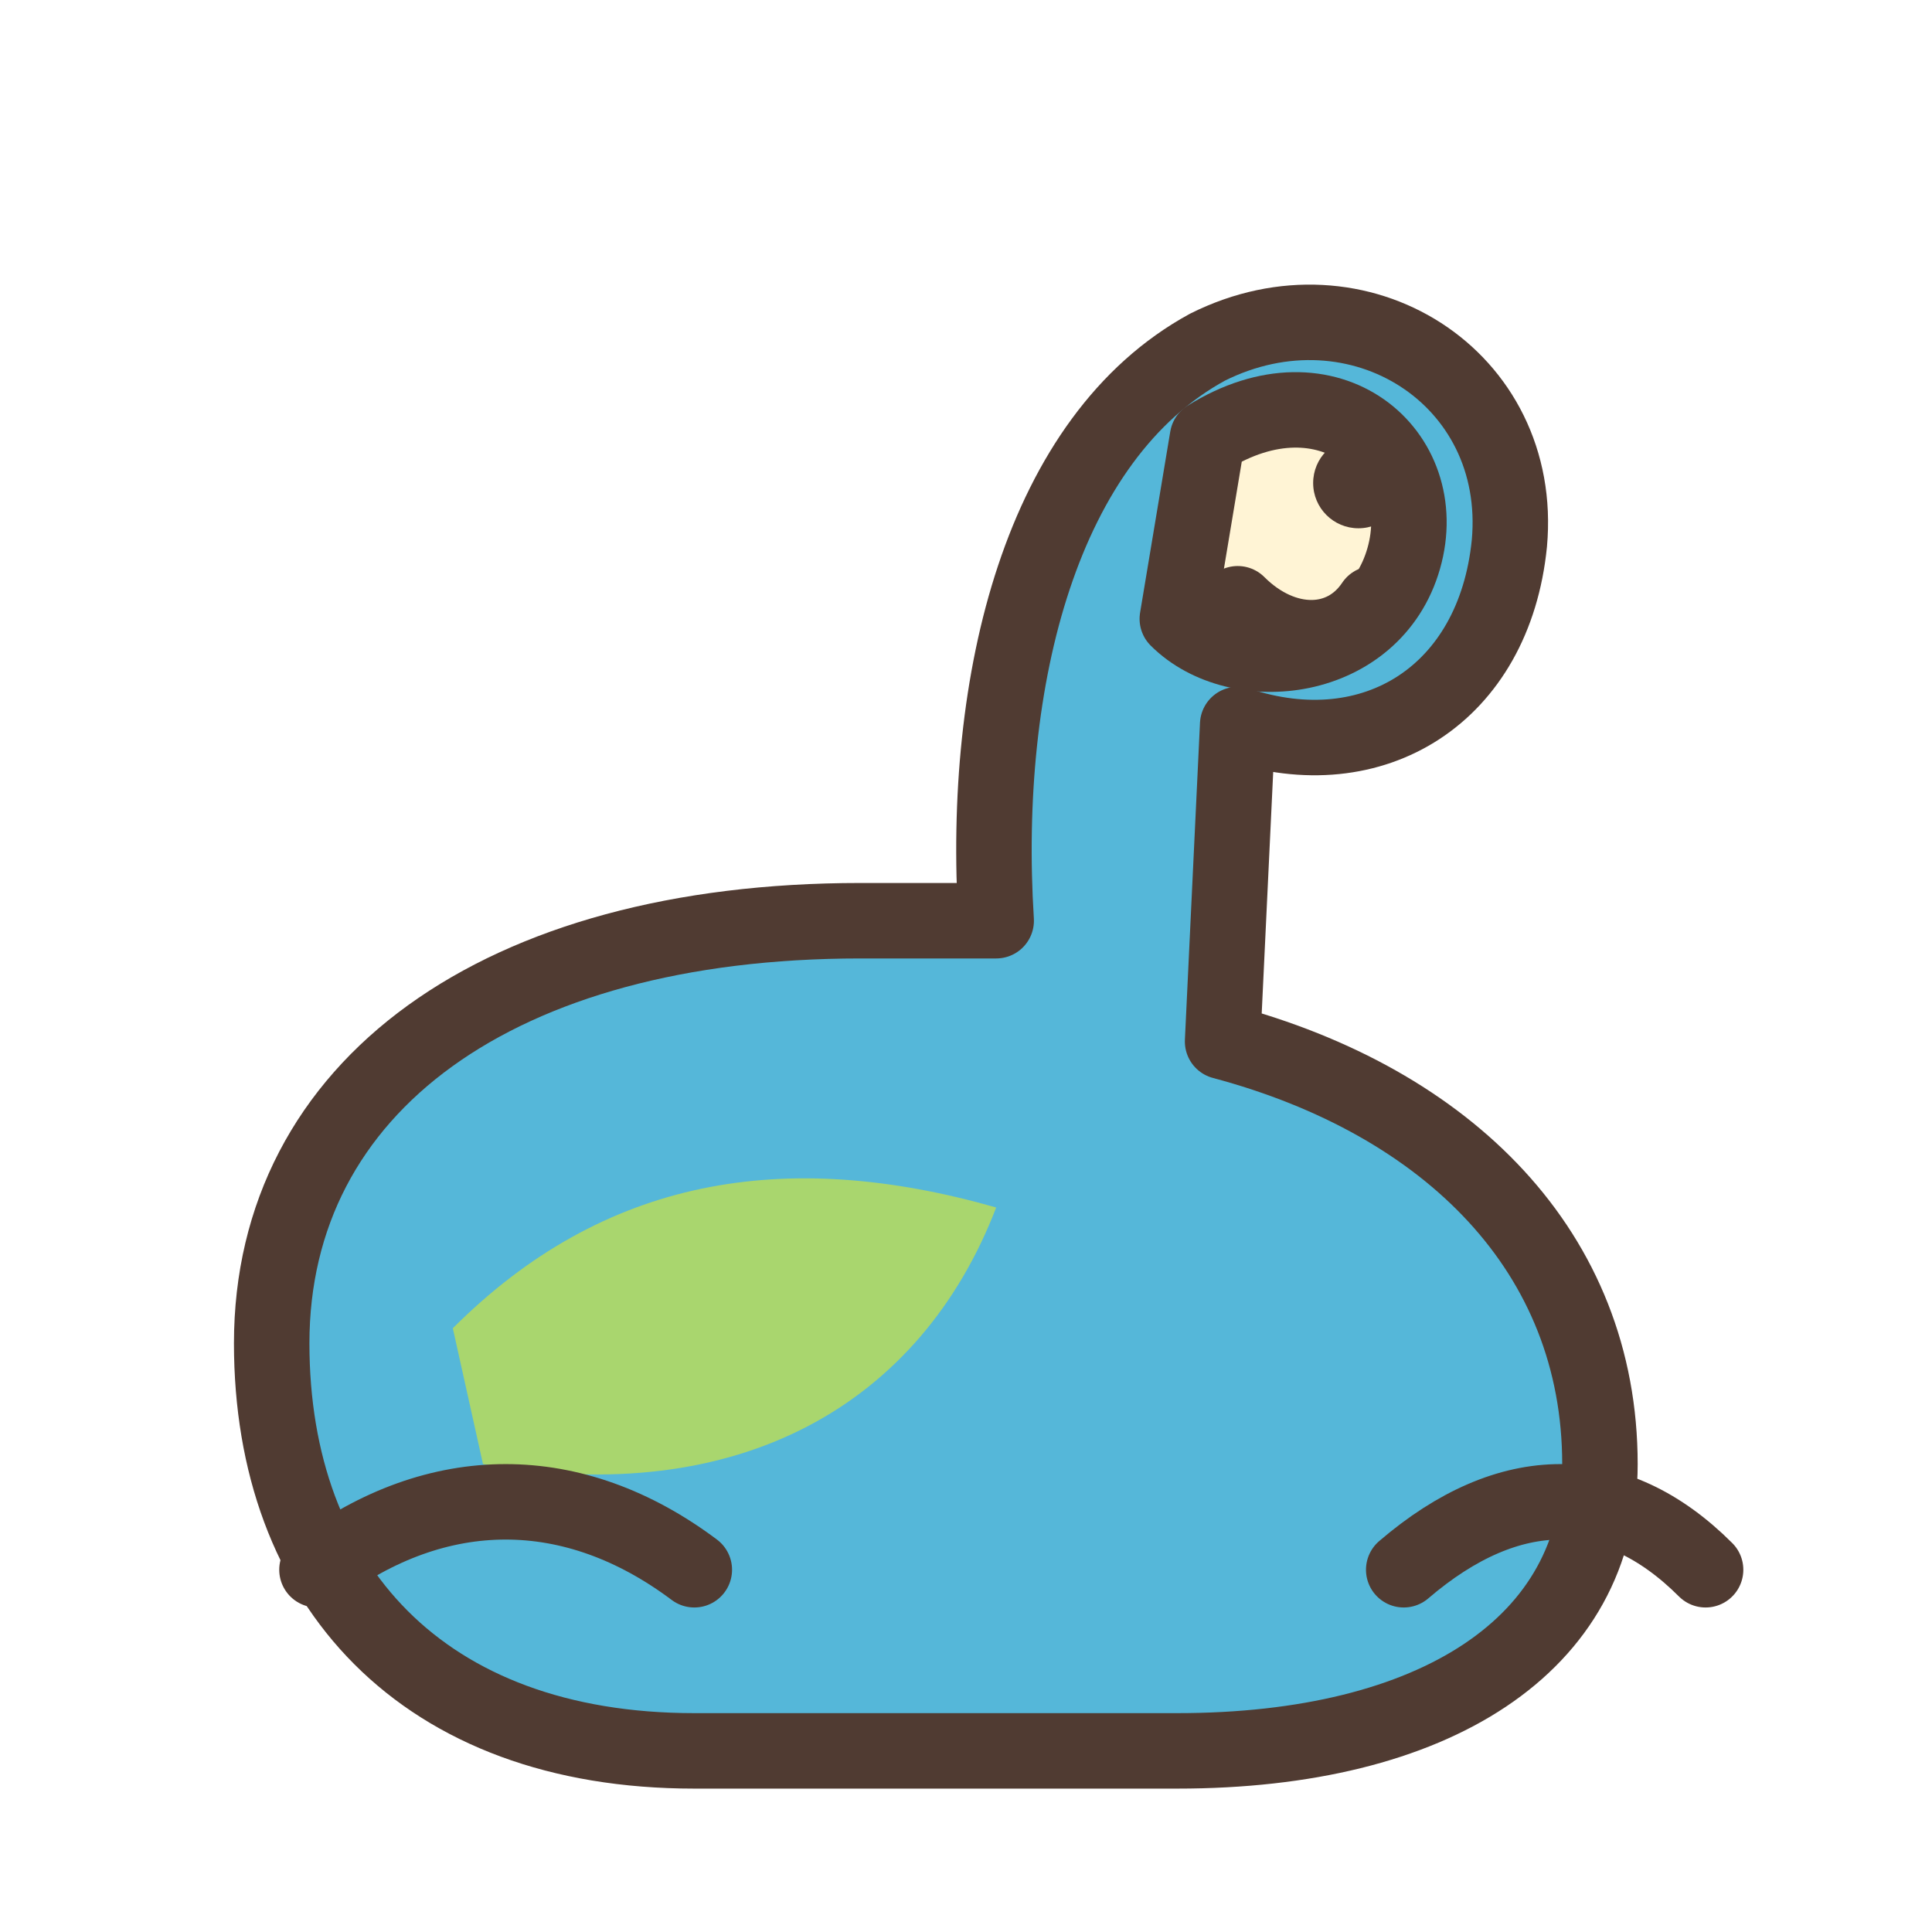
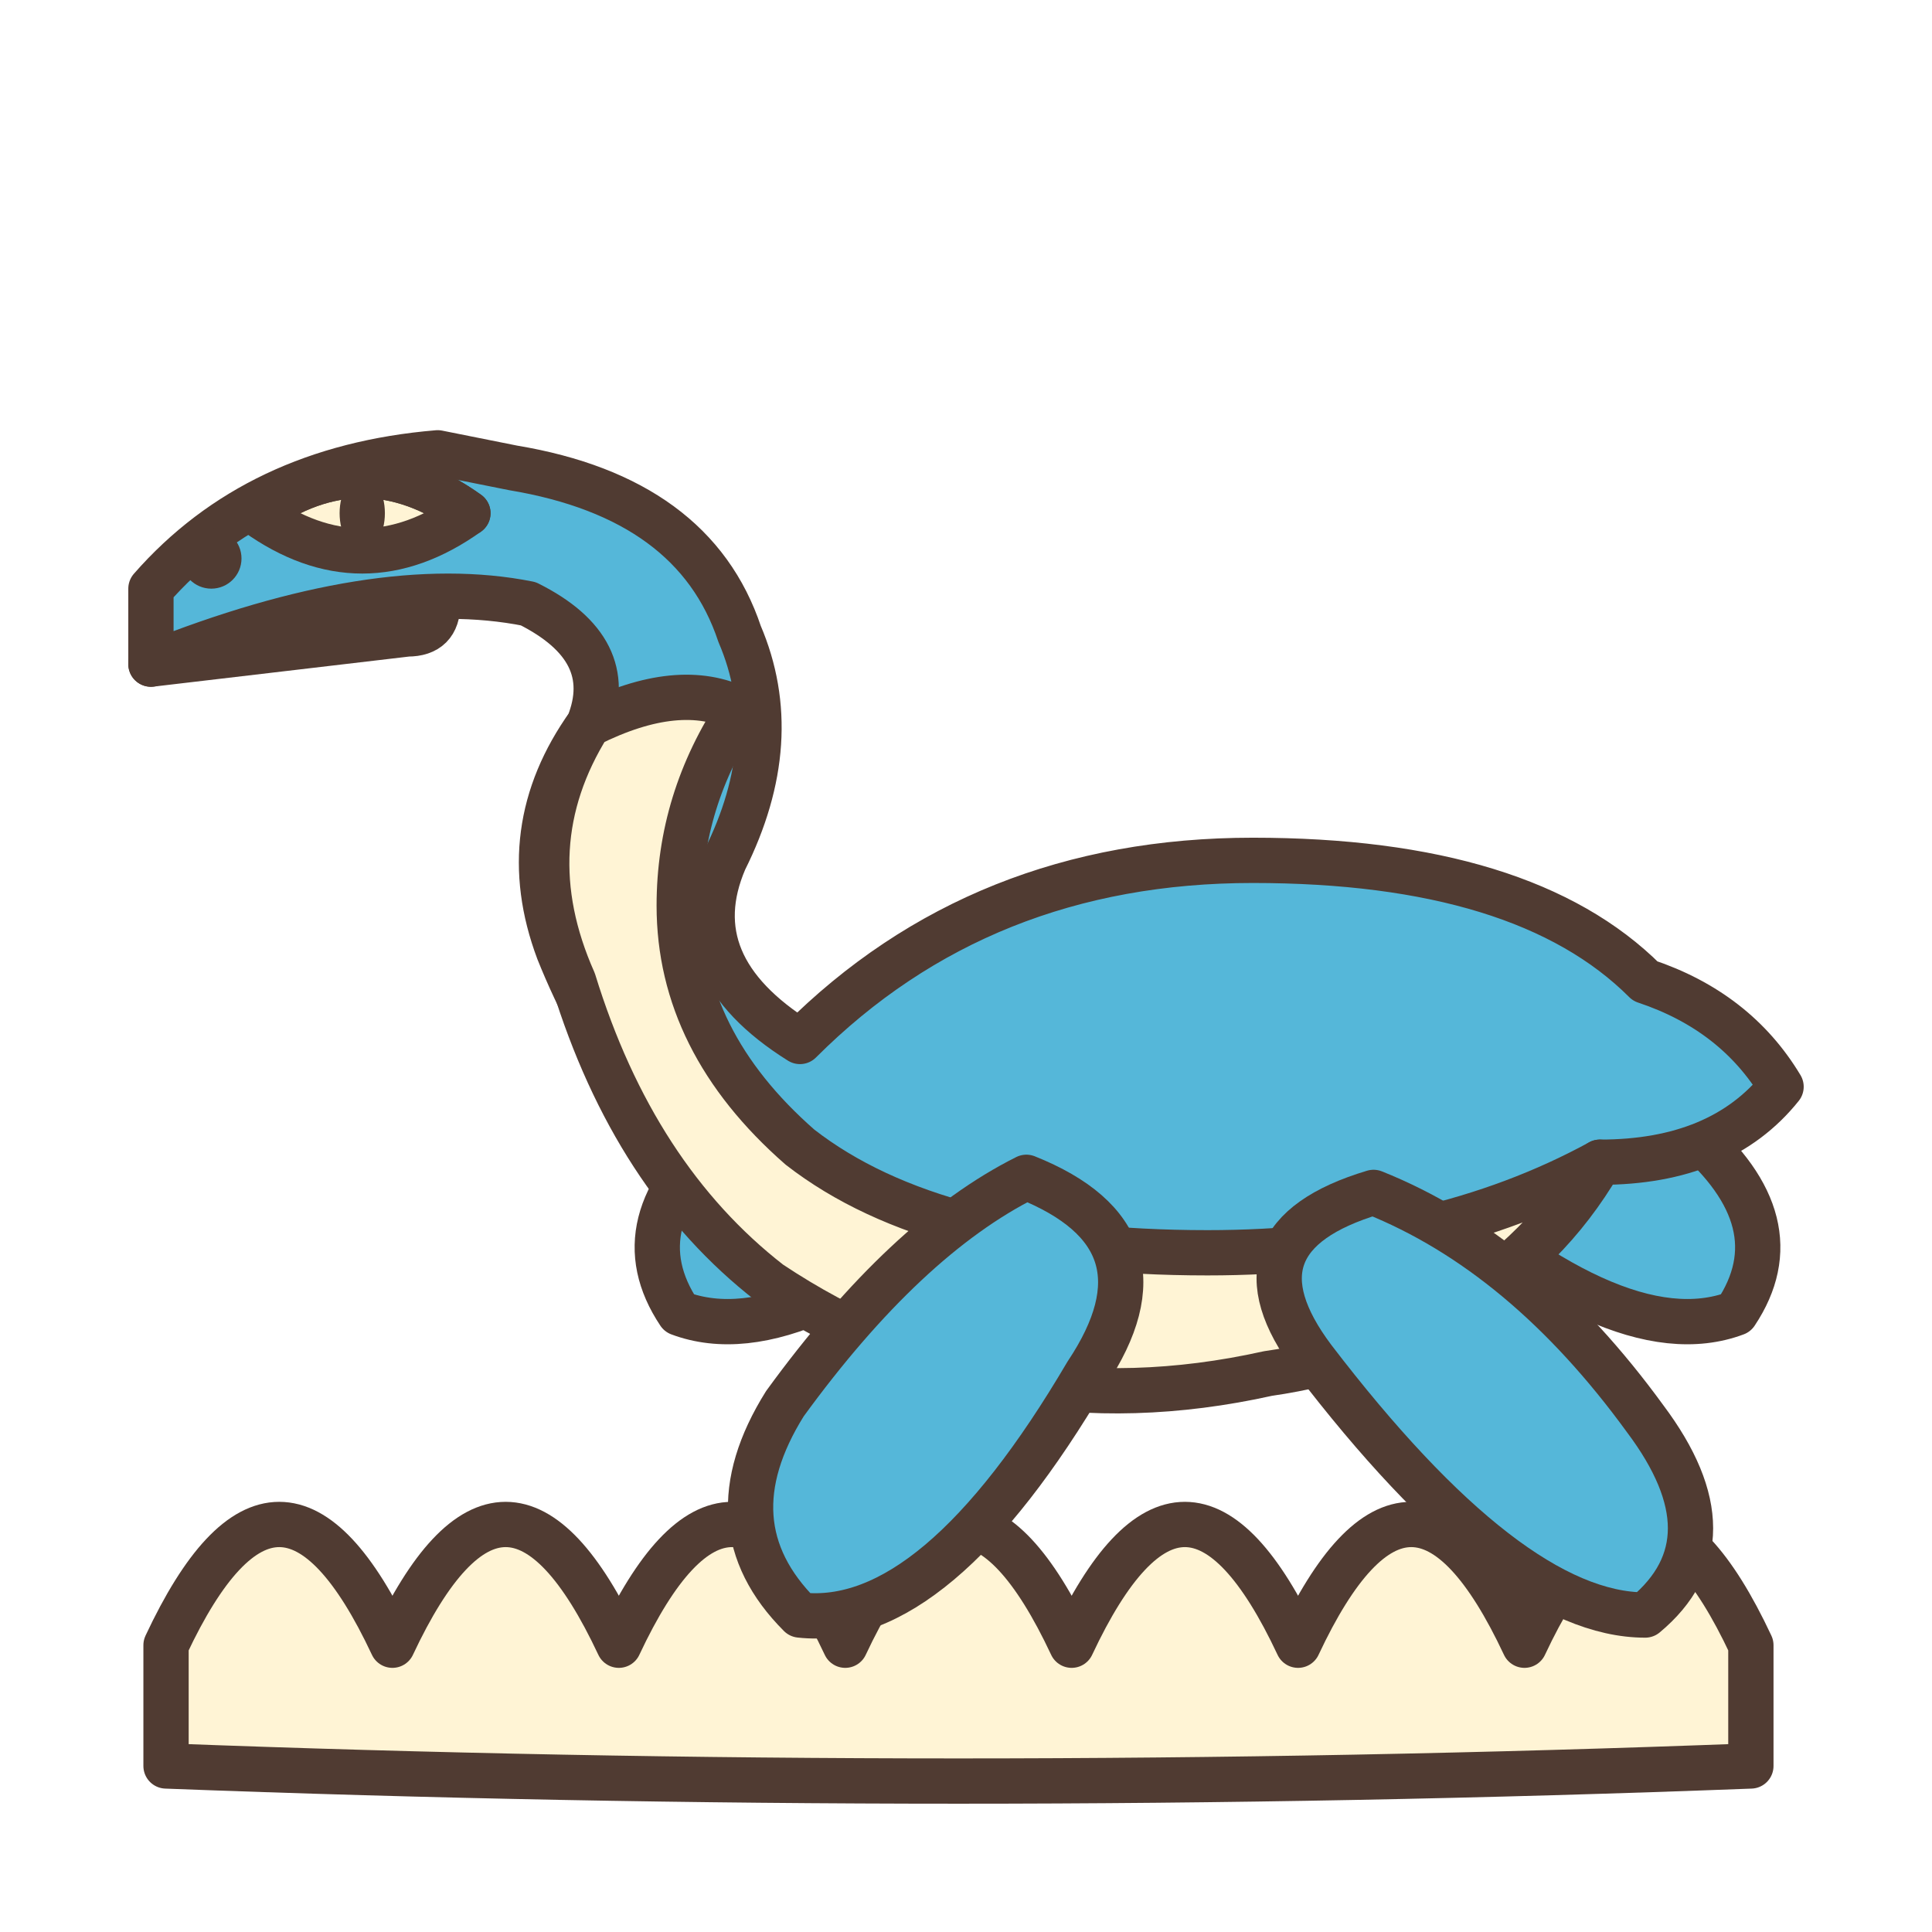
- <svg xmlns="http://www.w3.org/2000/svg" viewBox="0 0 128 128">
-   <g stroke="#503B32" stroke-width="5" stroke-linejoin="round" stroke-linecap="round">
-     <path fill="#55B7D9" d="M18 89c0-17 15-28 39-28h9c-1-16 3-32 14-38 10-5 21 2 20 13-1 10-9 15-18 12l-1 21c15 4 25 14 25 28 0 12-11 19-28 19H46c-18 0-28-11-28-27Z" />
-     <path fill="#A9D66E" d="M30 88c10-10 22-12 36-8-5 13-17 20-34 17Z" stroke="none" />
-     <path fill="#FFF4D5" d="M80 29c8-5 15 1 13 8-2 7-11 8-15 4Z" />
-     <circle fill="#503B32" cx="90" cy="32" r="3" stroke="none" />
-     <path fill="none" d="M82 40c3 3 7 3 9 0" />
-     <path fill="none" d="M21 104c8-6 17-6 25 0m47 0c7-6 14-6 20 0" />
-   </g>
+ <svg xmlns="http://www.w3.org/2000/svg" viewBox="0 0 128 128" stroke="#503B32" stroke-width="3" stroke-linecap="round" stroke-linejoin="round">
+   <path fill="#FFF4D5" d="M11 109     Q18.5 93 26 109     Q33.5 93 41 109     Q48.5 93 56 109     Q63.5 93 71 109     Q78.5 93 86 109     Q93.5 93 101 109     Q108.5 93 116 109     L116 117 Q63.5 119 11 117 Z" />
+   <path fill="#55B7D9" d="M66 65 Q58 67 48 75 Q41 81 45 87     Q53 90 67 77 Q73 70 66 65 Z" />
+   <path fill="#55B7D9" d="M94 65 Q102 67 112 75 Q119 81 115 87     Q107 90 93 77 Q87 70 94 65 Z" />
+   <path fill="#55B7D9" d="M10 39     Q17 31 29 30 L34 31     Q46 33 49 42     Q52 49 48 57     Q45 64 53 69     Q65 57 83 57     Q101 57 109 65     Q115 67 118 72     Q114 77 106 77     Q99 89 82 91     Q64 93 50 82     Q41 73 37 63     Q34 55 39 48     Q41 43 35 40     Q25 38 10 44 Z" />
+   <path fill="#FFF4D5" d="M39 48 Q34 56 38 65 Q42 78 51 85     Q66 95 84 91 Q98 89 106 77     Q95 83 80 83 Q62 83 53 76     Q45 69 45 60 Q45 53 49 47     Q45 45 39 48 Z" />
+   <path fill="#55B7D9" d="M68 78 Q60 82 52 93 Q47 101 53 107     Q62 108 72 91 Q78 82 68 78 Z" />
+   <path fill="#55B7D9" d="M91 79 Q101 83 109 94 Q115 102 109 107     Q100 107 87 90 Q81 82 91 79 Z" />
+   <path fill="#FFF4D5" d="M17 34 Q24 29 31 34 Q24 39 17 34 Z" />
+   <ellipse cx="24" cy="34" rx="1.5" ry="2.5" fill="#503B32" stroke="none" />
+   <path d="M17 34 Q24 29 31 34" fill="none" />
+   <circle cx="14" cy="37" r="2" fill="#503B32" stroke="none" />
+   <path d="M10 44 L27 42 Q29 42 29 40" fill="none" />
</svg>
